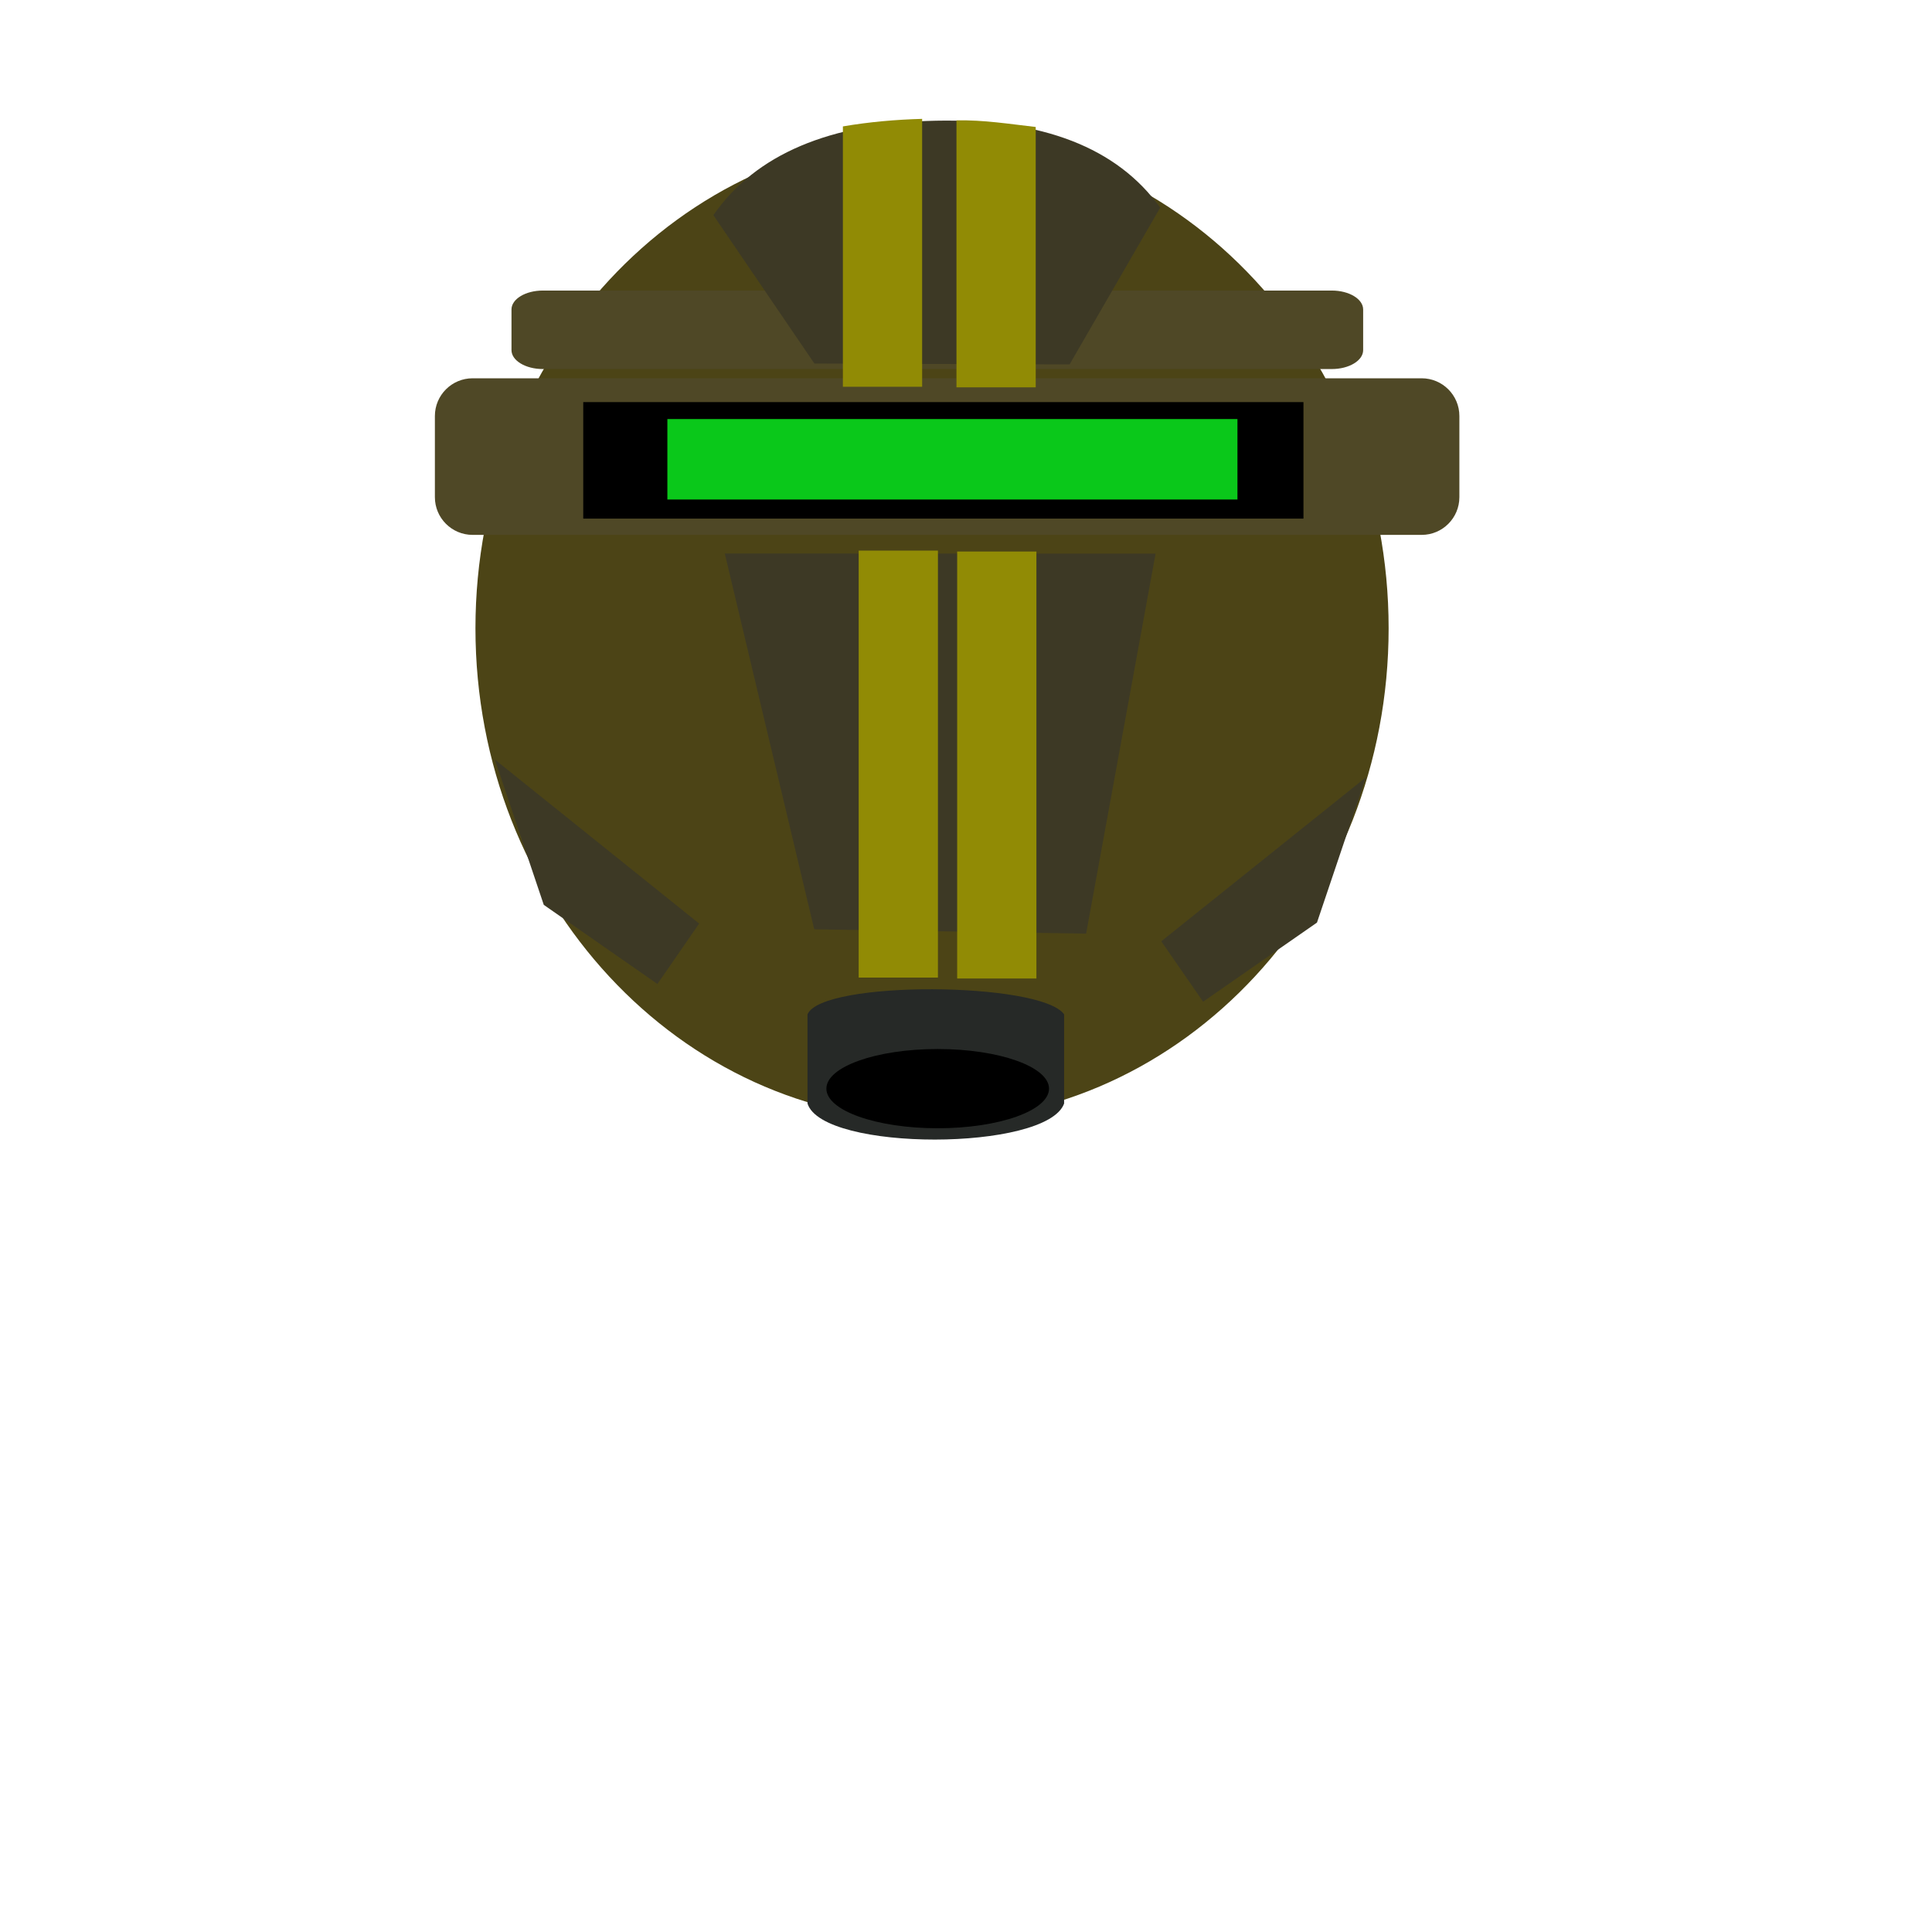
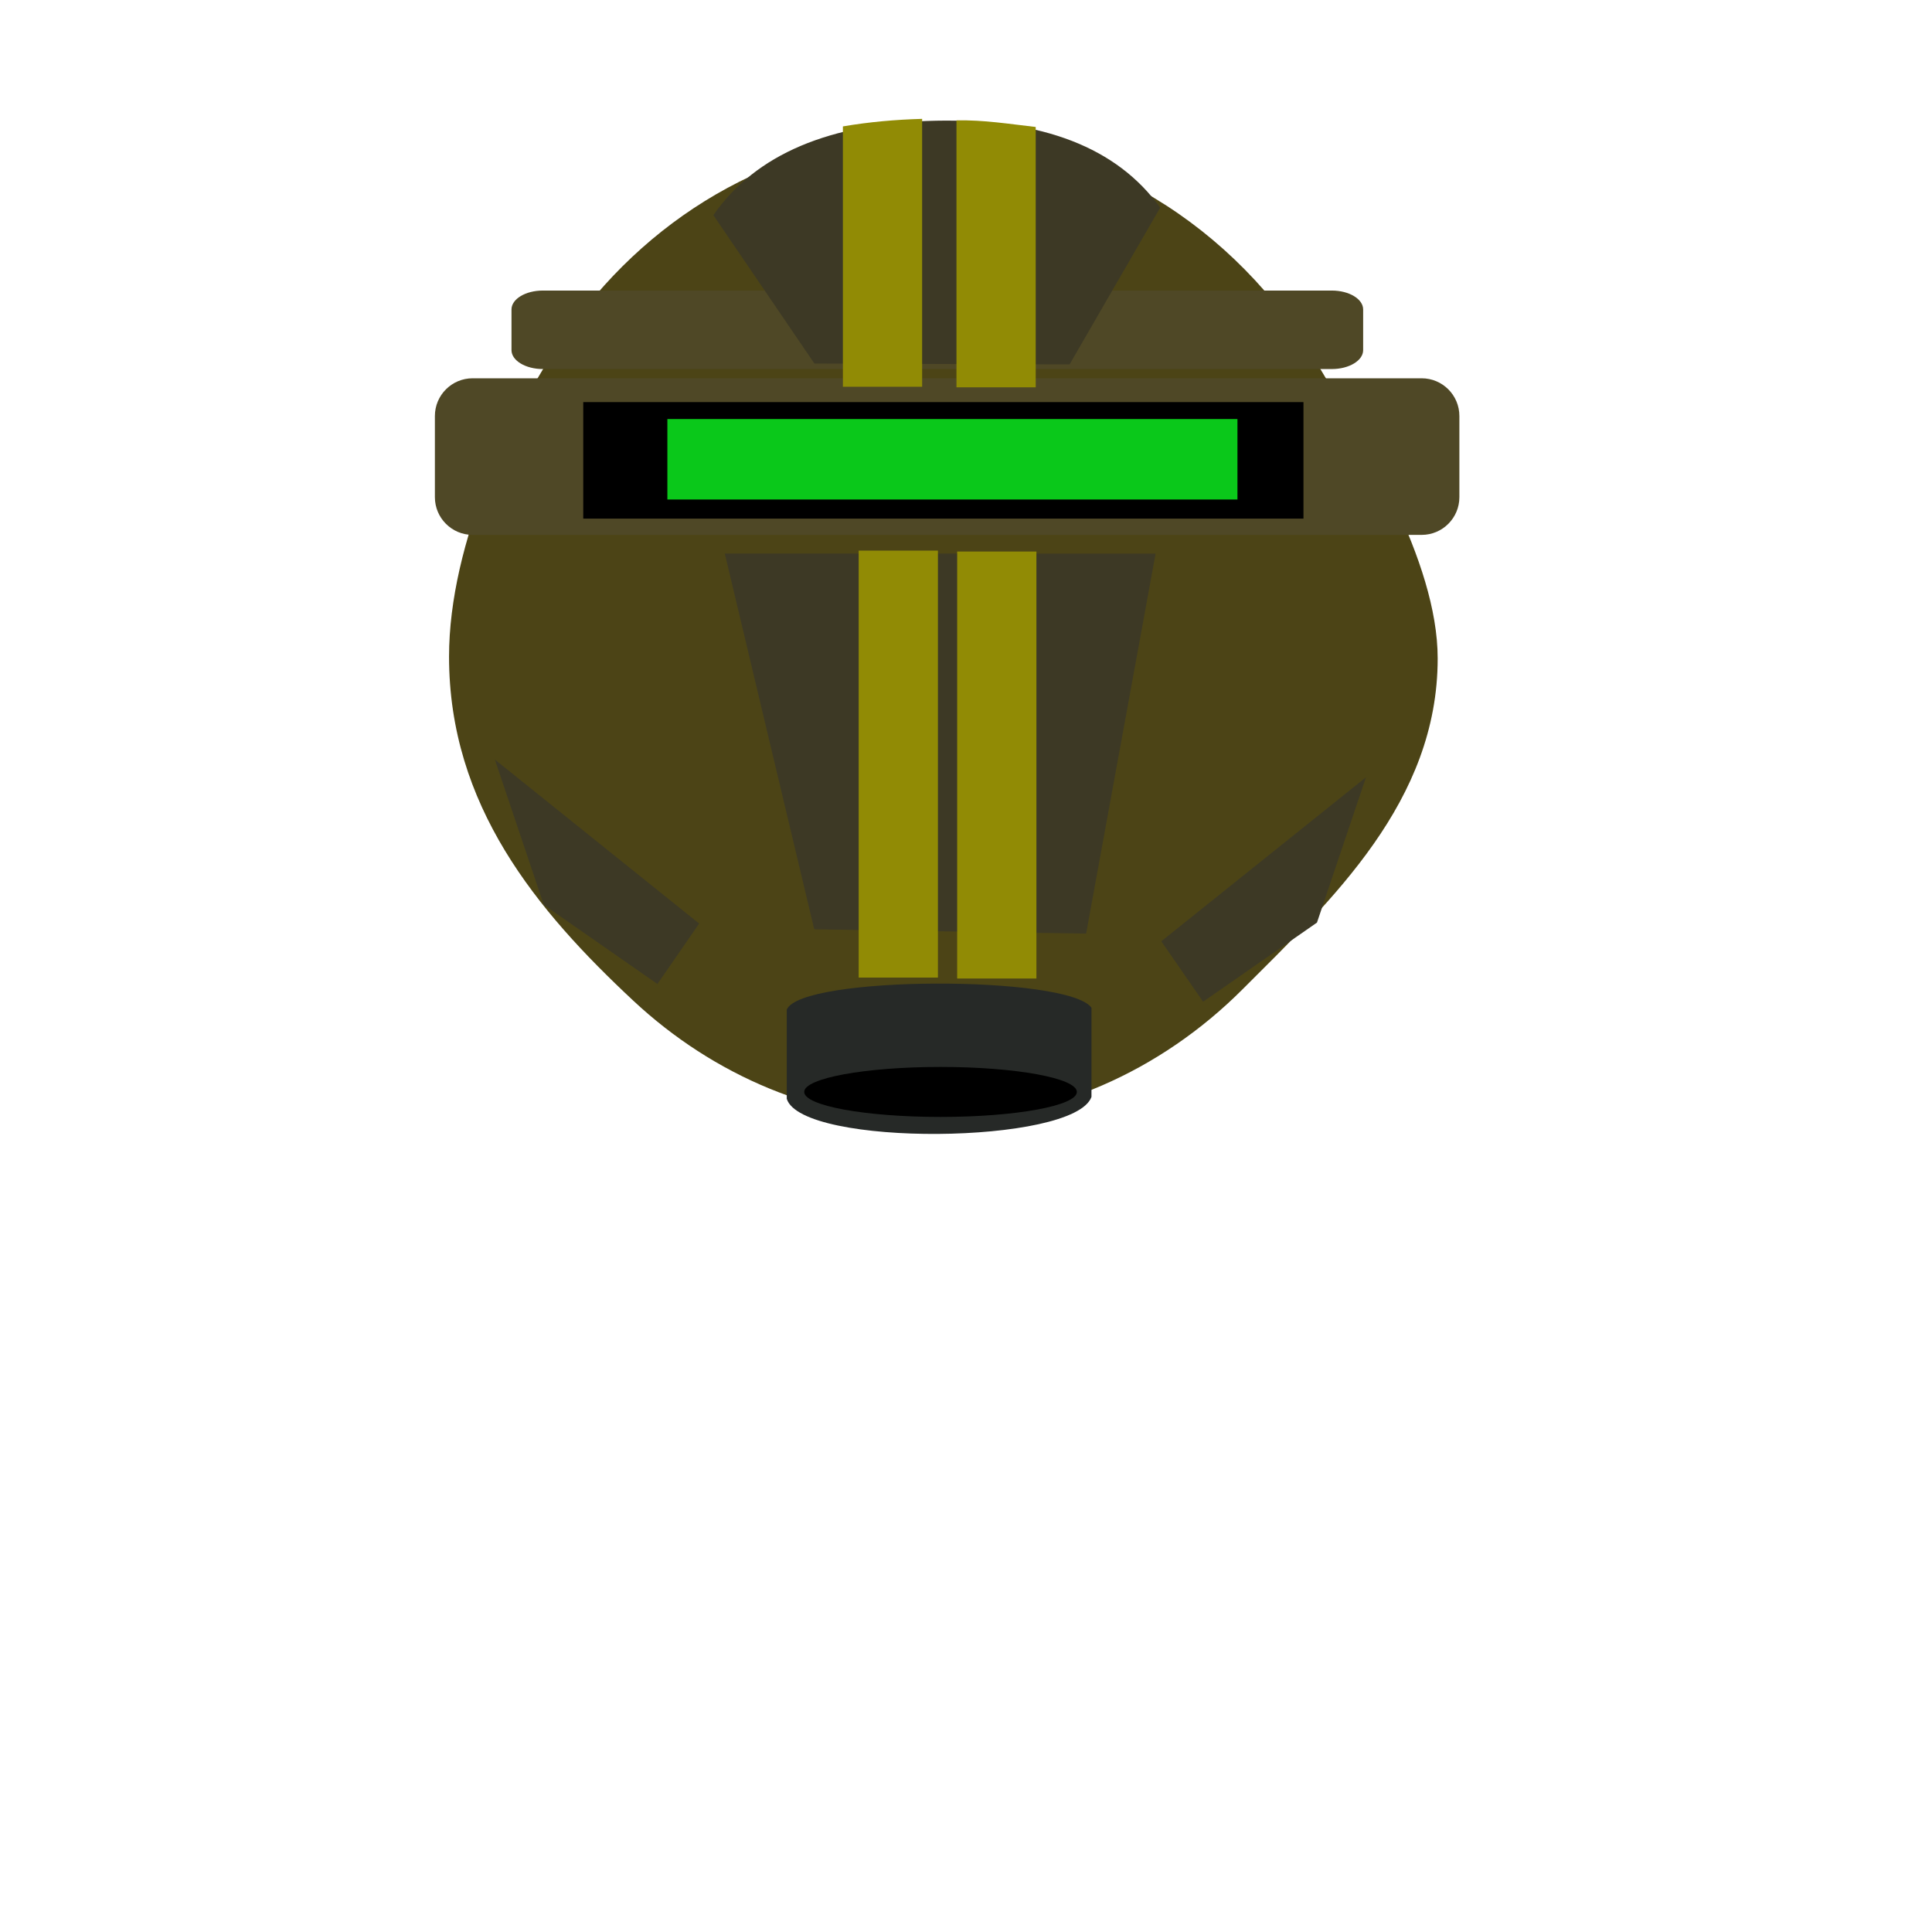
<svg xmlns="http://www.w3.org/2000/svg" width="512pt" height="512pt" viewBox="0 0 512 512">
  <defs />
-   <ellipse id="shape0" transform="translate(126, 36)" rx="121" ry="130.5" cx="121" cy="130.5" fill="#4c4416" fill-rule="evenodd" />
-   <path id="shape1" transform="translate(131.1452, 201.2926)" fill="#3d3925" fill-rule="evenodd" d="M0 0L54.136 43.461L43.08 59.473L12.962 38.505Z" />
-   <path id="shape2" transform="translate(192.0741, 146.6875)" fill="#3d3925" fill-rule="evenodd" d="M0 0L114.165 0.037L95.759 100.735L23.706 99.591Z" />
-   <rect id="shape3" transform="translate(115.25, 100.25)" fill="#4f4826" fill-rule="evenodd" width="271.5" height="41.5" rx="10" ry="10" />
-   <rect id="shape4" transform="translate(154.5682, 106.5625)" fill="#000000" fill-rule="evenodd" width="190.864" height="30.875" />
+   <path id="shape0" transform="translate(119, 36)" fill="#4c4416" fill-rule="evenodd" stroke-opacity="0" stroke="#000000" stroke-width="0" stroke-linecap="square" stroke-linejoin="bevel" d="M262 138.5C262 112.56 241.982 80.387 229.883 60.07C208.365 23.938 170.774 1.81922e-14 128 9.55637e-30C89.047 -1.65671e-14 54.392 19.852 32.261 50.687C16.424 72.751 1.18794e-14 107.939 0 138C-1.55431e-14 177.43 23.214 205.275 48.843 229.204C70.061 249.014 97.733 261 128 261C159.752 261 188.647 247.81 210.232 226.233C234.076 202.397 262 176.328 262 138.5Z" />
+   <path id="shape1" transform="translate(131.1452, 201.2926)" fill="#3d3925" fill-rule="evenodd" stroke-opacity="0" stroke="#000000" stroke-width="0" stroke-linecap="square" stroke-linejoin="bevel" d="M0 0L54.136 43.461L43.08 59.473L12.962 38.505Z" />
+   <path id="shape2" transform="translate(192.0741, 146.6875)" fill="#3d3925" fill-rule="evenodd" stroke-opacity="0" stroke="#000000" stroke-width="0" stroke-linecap="square" stroke-linejoin="bevel" d="M0 0L114.165 0.037L95.759 100.735L23.706 99.591Z" />
+   <rect id="shape3" transform="translate(115.25, 100.25)" fill="#4f4826" fill-rule="evenodd" stroke-opacity="0" stroke="#000000" stroke-width="0" stroke-linecap="square" stroke-linejoin="bevel" width="271.5" height="41.5" rx="10" ry="10" />
+   <rect id="shape4" transform="translate(154.5682, 106.5625)" fill="#000000" fill-rule="evenodd" stroke-opacity="0" stroke="#000000" stroke-width="0" stroke-linecap="square" stroke-linejoin="bevel" width="190.864" height="30.875" />
  <rect id="shape01" transform="translate(176.8602, 111.05)" fill="#0ac81a" fill-rule="evenodd" stroke-opacity="0" stroke="#000000" stroke-width="0" stroke-linecap="square" stroke-linejoin="bevel" width="151.077" height="21.325" />
  <path id="shape02" transform="matrix(-1 0 0 1 362 205.9899)" fill="#3d3925" fill-rule="evenodd" stroke-opacity="0" stroke="#000000" stroke-width="0" stroke-linecap="square" stroke-linejoin="bevel" d="M0 0L54.247 43.461L43.168 59.473L12.989 38.505Z" />
-   <path id="shape5" transform="translate(214, 262.1621)" fill="#262927" fill-rule="evenodd" d="M0 6.645C3.836 -2.427 61.821 -2.001 68 6.645L68 30.287C63.366 42.974 3.988 43.069 0 30.287Z" />
-   <ellipse id="shape6" transform="translate(219, 278)" rx="29.5" ry="10.5" cx="29.5" cy="10.5" fill="#000000" fill-rule="evenodd" />
+   <path id="shape5" transform="translate(208.5, 260.6614)" fill="#262927" fill-rule="evenodd" stroke-opacity="0" stroke="#000000" stroke-width="0" stroke-linecap="square" stroke-linejoin="bevel" d="M0 6.896C3.836 -2.176 74.571 -2.25 80.75 6.396C80.75 14.277 80.75 22.157 80.75 30.038C76.116 42.725 3.988 43.319 0 30.538Z" />
+   <ellipse id="shape6" transform="translate(213.125, 282.75)" rx="36.125" ry="6.625" cx="36.125" cy="6.625" fill="#000000" fill-rule="evenodd" stroke-opacity="0" stroke="#000000" stroke-width="0" stroke-linecap="square" stroke-linejoin="bevel" />
  <rect id="shape03" transform="translate(135.55, 77)" fill="#4f4826" fill-rule="evenodd" stroke-opacity="0" stroke="#000000" stroke-width="0" stroke-linecap="square" stroke-linejoin="bevel" width="225.7" height="20.8" rx="8.313" ry="5.012" />
-   <path id="shape7" transform="translate(189.0491, 31.95888)" fill="#3d3925" fill-rule="evenodd" d="M26.78 64.388L0 25.064C11.193 8.923 30.871 0.577 59.036 0.028C87.2 -0.522 106.993 7.157 118.415 23.064L94.403 64.613Z" />
-   <path id="shape8" transform="translate(223.375, 31.5)" fill="#918b05" fill-rule="evenodd" d="M0 2C7 0.803 14 0.197 21 0L21 71L0 71Z" />
+   <path id="shape7" transform="translate(189.0491, 31.95888)" fill="#3d3925" fill-rule="evenodd" stroke-opacity="0" stroke="#000000" stroke-width="0" stroke-linecap="square" stroke-linejoin="bevel" d="M26.78 64.388L0 25.064C11.193 8.923 30.871 0.577 59.036 0.028C87.2 -0.522 106.993 7.157 118.415 23.064L94.403 64.613Z" />
+   <path id="shape8" transform="translate(223.375, 31.5)" fill="#918b05" fill-rule="evenodd" stroke-opacity="0" stroke="#000000" stroke-width="0" stroke-linecap="square" stroke-linejoin="bevel" d="M0 2C7 0.803 14 0.197 21 0L21 71L0 71Z" />
  <path id="shape04" transform="translate(253.475, 31.88624)" fill="#918b05" fill-rule="evenodd" stroke-opacity="0" stroke="#000000" stroke-width="0" stroke-linecap="square" stroke-linejoin="bevel" d="M0 0.014C7.245 -0.137 14.066 0.981 21 1.764L21 70.764L0 70.764Z" />
  <rect id="shape05" transform="matrix(1 0 0 1.639877 227.56 145.915)" fill="#918b05" fill-rule="evenodd" stroke-opacity="0" stroke="#000000" stroke-width="0" stroke-linecap="square" stroke-linejoin="bevel" width="21" height="69" />
  <rect id="shape011" transform="matrix(1 0 0 1.639877 253.66 146.161)" fill="#918b05" fill-rule="evenodd" stroke-opacity="0" stroke="#000000" stroke-width="0" stroke-linecap="square" stroke-linejoin="bevel" width="21" height="69" />
</svg>
